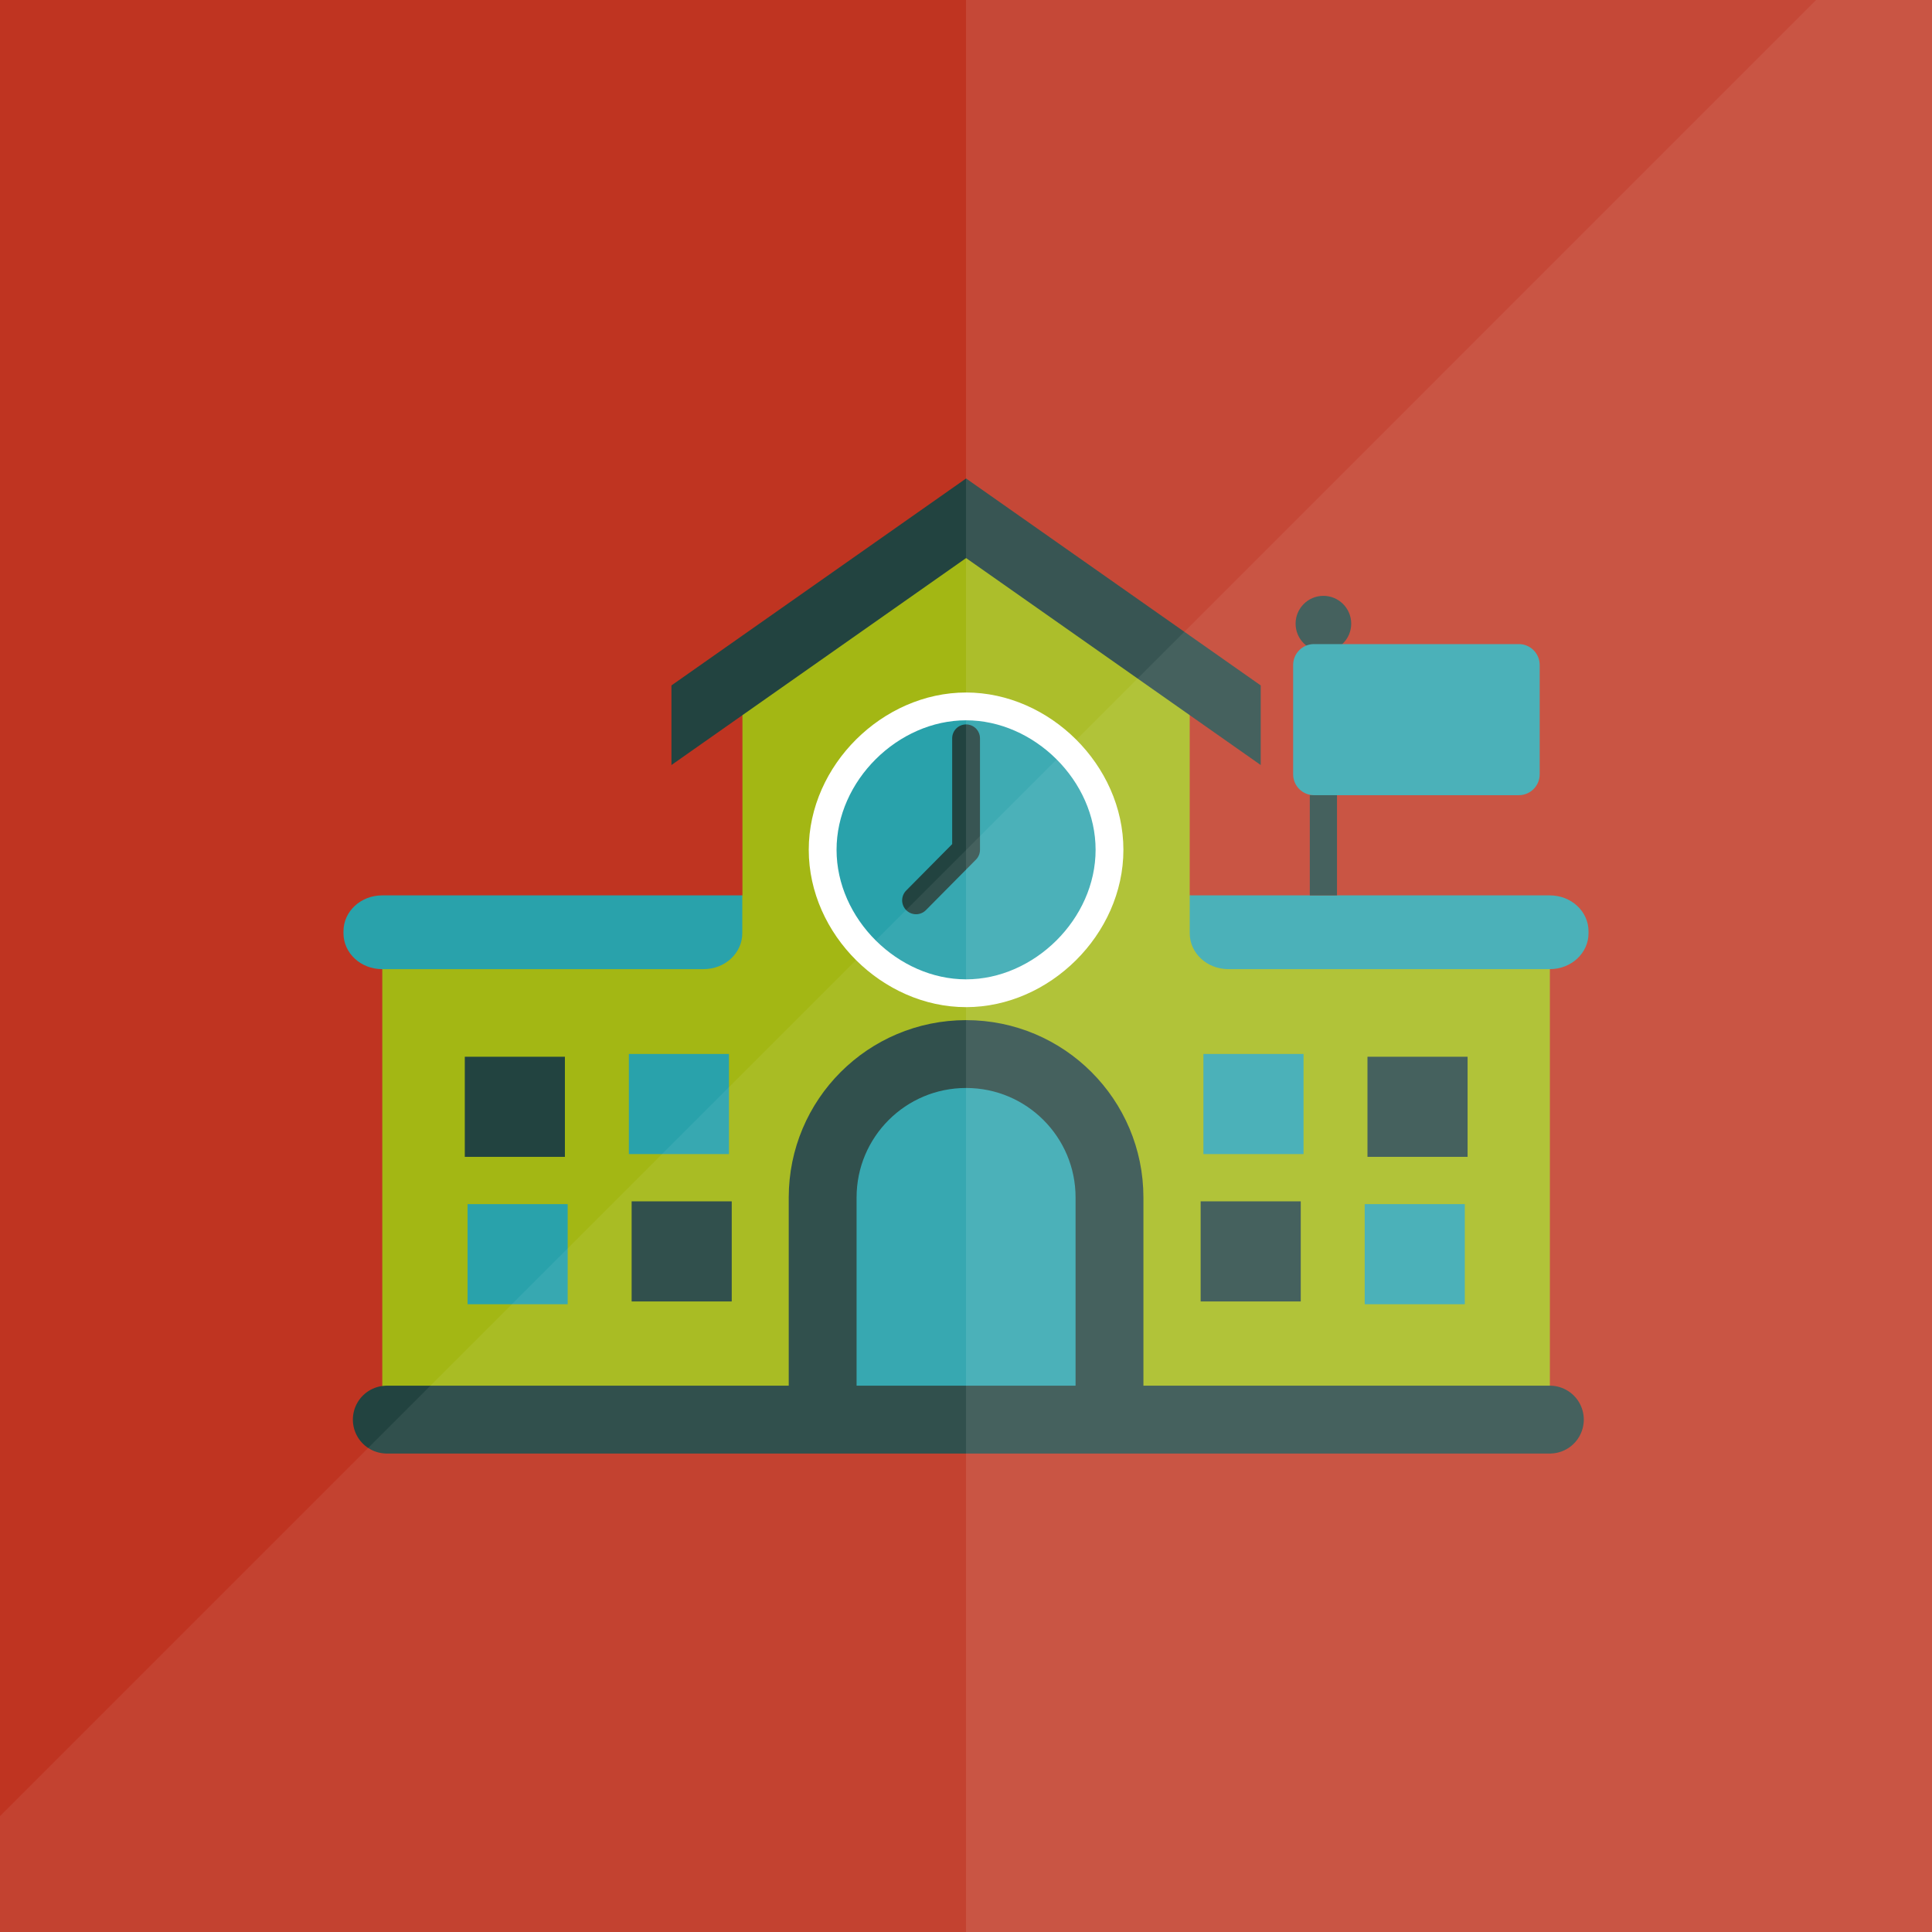
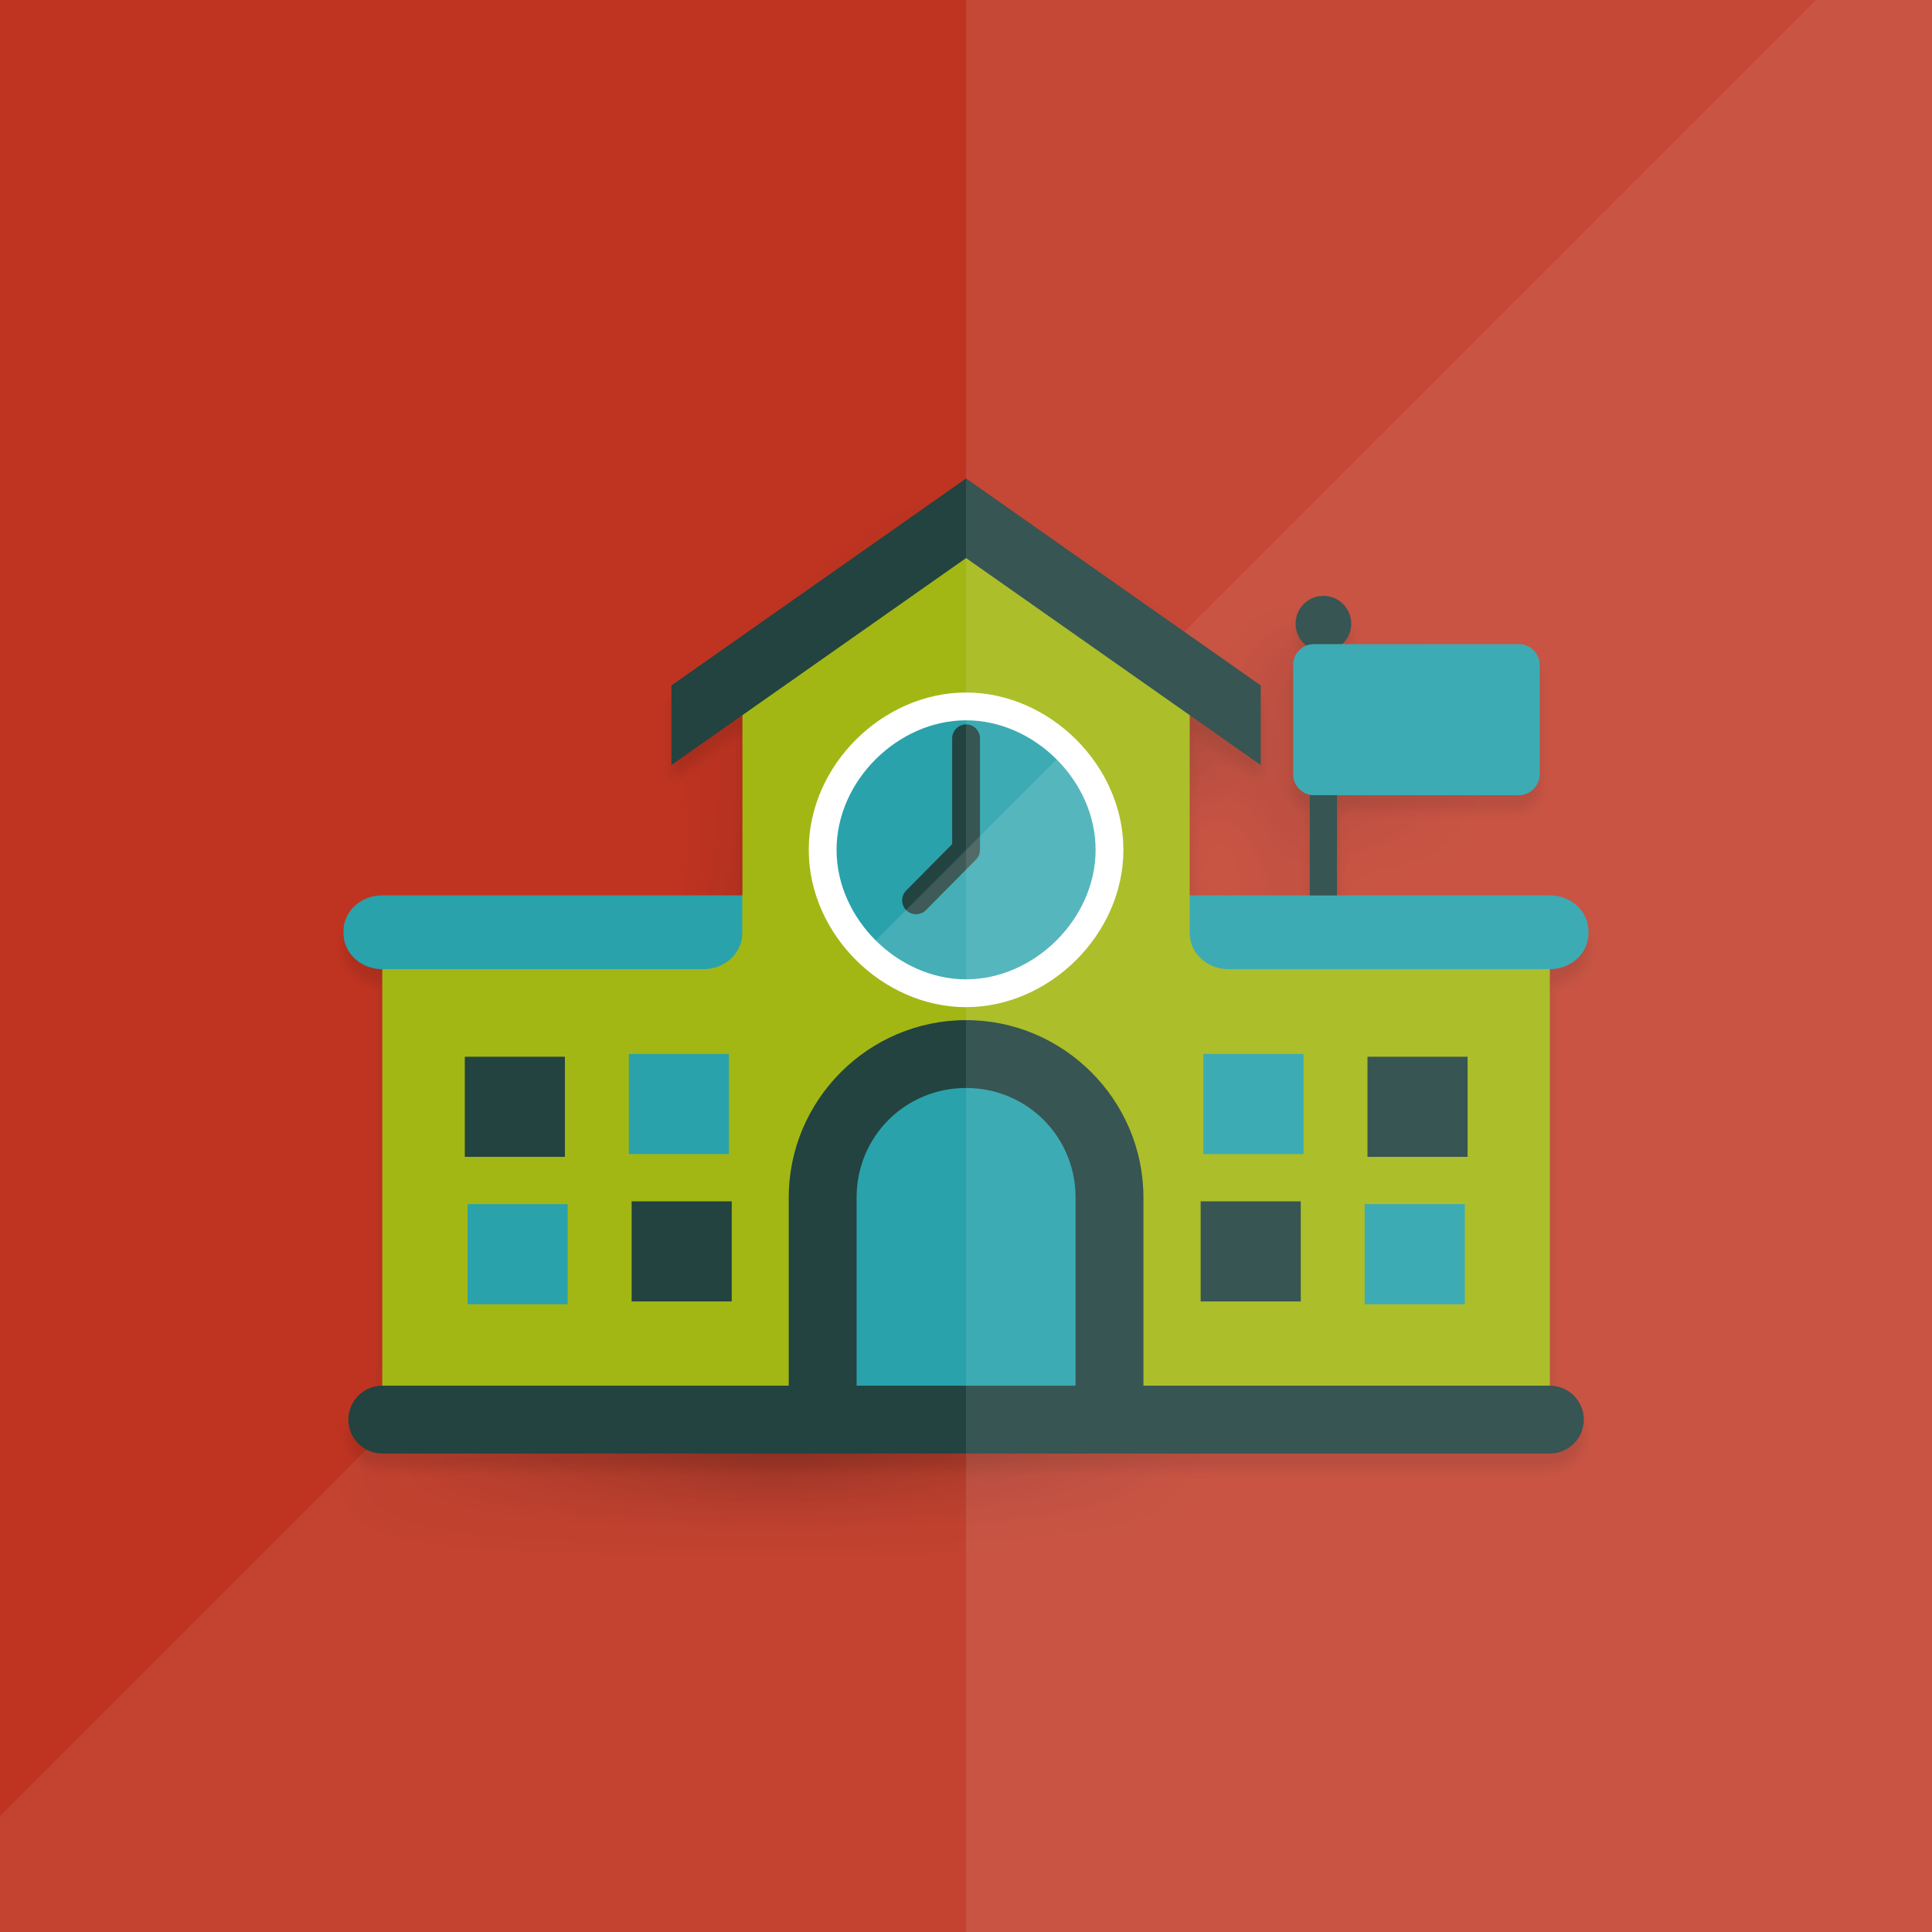
- <svg xmlns="http://www.w3.org/2000/svg" id="svg2" version="1.1" width="256" height="256" viewBox="0 0 256 256">
-   <defs id="defs6" />
+ <svg xmlns="http://www.w3.org/2000/svg" xmlns:xlink="http://www.w3.org/1999/xlink" id="svg2" version="1.1" width="256" height="256" viewBox="0 0 256 256">
+   <defs id="defs6">
+     <linearGradient id="linearGradient4562">
+       <stop style="stop-color:#000000;stop-opacity:0" offset="0" id="stop4564" />
+       <stop id="stop4570" offset="0.5" style="stop-color:#000000;stop-opacity:1" />
+       <stop style="stop-color:#000000;stop-opacity:0;" offset="1" id="stop4566" />
+     </linearGradient>
+     <filter style="color-interpolation-filters:sRGB" id="filter4533" x="-0.011" width="1.021" y="-0.014" height="1.027">
+       <feGaussianBlur stdDeviation="0.735" id="feGaussianBlur4535" />
+     </filter>
+     <filter style="color-interpolation-filters:sRGB" id="filter4558" x="-0.053" width="1.107" y="-0.068" height="1.137">
+       <feGaussianBlur stdDeviation="3.677" id="feGaussianBlur4560" />
+     </filter>
+     <linearGradient xlink:href="#linearGradient4562" id="linearGradient4568" x1="80.77" y1="114" x2="175.716" y2="154" gradientUnits="userSpaceOnUse" />
+   </defs>
  <rect style="opacity:1;fill:#bf3421;fill-opacity:1;fill-rule:nonzero;stroke:none;stroke-width:5;stroke-linecap:round;stroke-linejoin:round;stroke-miterlimit:4;stroke-dasharray:none;stroke-dashoffset:0;stroke-opacity:1" id="rect7232-4" width="256" height="256" x="0" y="0" rx="0" ry="0" />
-   <g id="g5145" transform="matrix(0.7368968,0,0,0.7368978,45.51111,-139.0038)">
-     <path id="path4152-5" d="m 111.955,282.902 -40.213,29.102 0,37.635 -64.762,13.26 0,75.799 104.975,0.004 104.975,-0.004 0,-75.799 -64.762,-13.26 0,-37.635 -40.213,-29.102 z" style="display:inline;fill:#a3b714;fill-opacity:1" />
-     <path id="path4148" d="m 111.955,274.67 -40.213,28.246 -12.768,8.969 0,14.312 12.768,-8.969 40.213,-28.246 40.213,28.246 12.768,8.969 0,-14.312 -12.768,-8.969 -40.213,-28.246 z" style="fill:#224340" />
-     <path style="opacity:1;fill:#29a2ab;fill-opacity:1;fill-rule:nonzero;stroke:#ffffff;stroke-width:5;stroke-linecap:round;stroke-linejoin:bevel;stroke-miterlimit:4;stroke-dasharray:none;stroke-dashoffset:0;stroke-opacity:1" d="m 111.955,315.656 c -13.606,-1.1e-4 -25.79,11.953 -25.789,25.789 1.35e-4,6.918 3.046,13.365 7.793,18.083 4.747,4.718 11.194,7.706 17.996,7.706 13.605,1.1e-4 25.789,-11.954 25.789,-25.789 7.9e-4,-13.836 -12.183,-25.789 -25.789,-25.789 z" id="path4174" />
-     <path id="rect4176-5" d="m 6.953,349.638 57.808,4.5e-4 6.953,0 0,6.798 c 0,3.58 -3.101,6.462 -6.953,6.462 l -57.808,0 C 3.101,362.899 0,360.017 0,356.437 l 0,-0.337 c 0,-3.58 3.101,-6.462 6.953,-6.462 z" style="opacity:1;fill:#29a2ab;fill-opacity:1;fill-rule:nonzero;stroke:none;stroke-width:5;stroke-linecap:round;stroke-linejoin:bevel;stroke-miterlimit:4;stroke-dasharray:none;stroke-dashoffset:0;stroke-opacity:1" />
-     <path id="rect4176-5-4" d="m 216.929,349.638 -57.808,4.5e-4 -6.953,0 0,6.798 c 0,3.58 3.101,6.462 6.953,6.462 l 57.808,0 c 3.852,0 6.953,-2.882 6.953,-6.462 l 0,-0.337 c 0,-3.58 -3.101,-6.462 -6.953,-6.462 z" style="opacity:1;fill:#29a2ab;fill-opacity:1;fill-rule:nonzero;stroke:none;stroke-width:5;stroke-linecap:round;stroke-linejoin:bevel;stroke-miterlimit:4;stroke-dasharray:none;stroke-dashoffset:0;stroke-opacity:1" />
-     <path style="opacity:1;fill:#224340;fill-opacity:1;fill-rule:nonzero;stroke:none;stroke-width:5;stroke-linecap:round;stroke-linejoin:bevel;stroke-miterlimit:4;stroke-dasharray:none;stroke-dashoffset:0;stroke-opacity:1" d="m 181.208,300.777 c 0,2.761 -2.239,5 -5,5 -2.761,0 -5,-2.239 -5,-5 0,-2.761 2.239,-5 5,-5 2.761,0 5,2.239 5,5 z" id="path4247" />
-     <rect ry="3.75" rx="3.75" y="304.449" x="170.766" height="27.172" width="44.333" id="rect4242" style="opacity:1;fill:#29a2ab;fill-opacity:1;fill-rule:nonzero;stroke:none;stroke-width:5;stroke-linecap:round;stroke-linejoin:bevel;stroke-miterlimit:4;stroke-dasharray:none;stroke-dashoffset:0;stroke-opacity:1" />
-     <path id="path4519" d="m 111.955,378.169 c -14.243,-6e-5 -25.789,11.546 -25.789,25.789 l -3.2e-4,39.942 -78.375,0 209.138,0 -79.185,0 2e-4,-39.942 c 7e-5,-14.243 -11.546,-25.789 -25.789,-25.789 z" style="opacity:1;fill:#29a2ab;fill-opacity:1;fill-rule:nonzero;stroke:#224340;stroke-width:12.2;stroke-linecap:round;stroke-linejoin:round;stroke-miterlimit:4;stroke-dasharray:none;stroke-dashoffset:0;stroke-opacity:1" />
-     <g id="g5110">
+   <path style="opacity:0.07;fill:#ffffff;fill-opacity:1;fill-rule:nonzero;stroke:none;stroke-width:5;stroke-linecap:round;stroke-linejoin:round;stroke-miterlimit:4;stroke-dasharray:none;stroke-dashoffset:0;stroke-opacity:1" d="M 240.639,0 0,240.644 0,256 256,256 256,0 240.639,0 Z" id="rect7232" />
+   <path id="path4152-5-2-6" d="m 124.01,69.4 -29.633,20.814 -9.408,6.609 0,10.547 9.408,-6.609 0,23.883 -0.02,0.004 0,-0.004 -5.125,0 -42.598,0 c -2.838,-2e-5 -5.123,2.124 -5.123,4.762 l 0,0.248 c 0,2.638 2.285,4.762 5.123,4.762 l 0.02,0 0,55.193 a 4.495,4.495 0 0 0 -4.494,4.496 4.495,4.495 0 0 0 4.404,4.49 4.495,4.495 0 0 0 0.09,0.004 l 58.352,0 38.008,0 58.352,0 a 4.495,4.495 0 0 0 4.496,-4.494 4.495,4.495 0 0 0 -4.496,-4.496 l 0,-55.193 c 2.838,0 5.123,-2.124 5.123,-4.762 l 0,-0.248 c 0,-2.638 -2.285,-4.762 -5.123,-4.762 l -28.207,0 0,-13.277 24.096,0 c 1.531,0 2.764,-1.233 2.764,-2.764 l 0,-14.496 c 0,-1.531 -1.233,-2.764 -2.764,-2.764 l -23.412,0 c 0.733,-0.673 1.201,-1.631 1.201,-2.705 0,-2.035 -1.651,-3.686 -3.686,-3.686 -2.035,0 -3.684,1.651 -3.684,3.686 0,1.183 0.568,2.224 1.436,2.898 -1.031,0.401 -1.762,1.395 -1.762,2.57 l 0,14.496 c 0,1.531 1.233,2.764 2.764,2.764 l -0.555,0 0,13.277 -10.789,0 -5.125,0 0,-23.883 9.408,6.609 0,-10.547 -9.408,-6.609 -29.633,-20.814 z" style="display:inline;opacity:0.2;fill:url(#linearGradient4568);fill-opacity:1;filter:url(#filter4558)" />
+   <path id="path4152-5-2" d="m 128.01,65.4 -29.633,20.814 -9.408,6.609 0,10.547 9.408,-6.609 0,23.883 -0.02,0.004 0,-0.004 -5.125,0 -42.598,0 c -2.838,-2e-5 -5.123,2.124 -5.123,4.762 l 0,0.248 c 0,2.638 2.285,4.762 5.123,4.762 l 0.02,0 0,55.193 a 4.495,4.495 0 0 0 -4.494,4.496 4.495,4.495 0 0 0 4.404,4.49 4.495,4.495 0 0 0 0.09,0.004 l 58.352,0 38.008,0 58.352,0 a 4.495,4.495 0 0 0 4.496,-4.494 4.495,4.495 0 0 0 -4.496,-4.496 l 0,-55.193 c 2.838,0 5.123,-2.124 5.123,-4.762 l 0,-0.248 c 0,-2.638 -2.285,-4.762 -5.123,-4.762 l -28.207,0 0,-13.277 24.096,0 c 1.531,0 2.764,-1.233 2.764,-2.764 l 0,-14.496 c 0,-1.531 -1.233,-2.764 -2.764,-2.764 l -23.412,0 c 0.733,-0.673 1.201,-1.631 1.201,-2.705 0,-2.035 -1.651,-3.686 -3.686,-3.686 -2.035,0 -3.684,1.651 -3.684,3.686 0,1.183 0.568,2.224 1.436,2.898 -1.031,0.401 -1.762,1.395 -1.762,2.57 l 0,14.496 c 0,1.531 1.233,2.764 2.764,2.764 l -0.555,0 0,13.277 -10.789,0 -5.125,0 0,-23.883 9.408,6.609 0,-10.547 -9.408,-6.609 -29.633,-20.814 z" style="display:inline;fill:#000000;fill-opacity:1;filter:url(#filter4533);opacity:0.1" />
+   <g id="g5145" transform="matrix(0.7368968,0,0,0.7368978,45.51111,-139.0038)" style="filter:url(#filter4253)">
+     <path id="path4152-5" d="m 111.955,282.902 -40.213,29.102 0,37.635 -64.762,13.26 0,81.001 209.949,0 0,-81.001 -64.762,-13.26 0,-37.635 z" style="display:inline;fill:#a3b714;fill-opacity:1;" />
+     <path id="path4148" d="m 111.955,274.67 -40.213,28.246 -12.768,8.969 0,14.312 12.768,-8.969 40.213,-28.246 40.213,28.246 12.768,8.969 0,-14.312 -12.768,-8.969 -40.213,-28.246 z" style="fill:#224340;" />
+     <path style="opacity:1;fill:#29a2ab;fill-opacity:1;fill-rule:nonzero;stroke:#ffffff;stroke-width:5;stroke-linecap:round;stroke-linejoin:bevel;stroke-miterlimit:4;stroke-dasharray:none;stroke-dashoffset:0;stroke-opacity:1;" d="m 111.955,315.656 c -13.606,-1.1e-4 -25.79,11.953 -25.789,25.789 1.35e-4,6.918 3.046,13.365 7.793,18.083 4.747,4.718 11.194,7.706 17.996,7.706 13.605,1.1e-4 25.789,-11.954 25.789,-25.789 7.9e-4,-13.836 -12.183,-25.789 -25.789,-25.789 z" id="path4174" />
+     <path id="rect4176-5" d="m 6.953,349.638 57.808,4.5e-4 6.953,0 0,6.798 c 0,3.58 -3.101,6.462 -6.953,6.462 l -57.808,0 C 3.101,362.899 0,360.017 0,356.437 l 0,-0.337 c 0,-3.58 3.101,-6.462 6.953,-6.462 z" style="opacity:1;fill:#29a2ab;fill-opacity:1;fill-rule:nonzero;stroke:none;stroke-width:5;stroke-linecap:round;stroke-linejoin:bevel;stroke-miterlimit:4;stroke-dasharray:none;stroke-dashoffset:0;stroke-opacity:1;" />
+     <path id="rect4176-5-4" d="m 216.929,349.638 -57.808,4.5e-4 -6.953,0 0,6.798 c 0,3.58 3.101,6.462 6.953,6.462 l 57.808,0 c 3.852,0 6.953,-2.882 6.953,-6.462 l 0,-0.337 c 0,-3.58 -3.101,-6.462 -6.953,-6.462 z" style="opacity:1;fill:#29a2ab;fill-opacity:1;fill-rule:nonzero;stroke:none;stroke-width:5;stroke-linecap:round;stroke-linejoin:bevel;stroke-miterlimit:4;stroke-dasharray:none;stroke-dashoffset:0;stroke-opacity:1;" />
+     <path style="opacity:1;fill:#224340;fill-opacity:1;fill-rule:nonzero;stroke:none;stroke-width:5;stroke-linecap:round;stroke-linejoin:bevel;stroke-miterlimit:4;stroke-dasharray:none;stroke-dashoffset:0;stroke-opacity:1;" d="m 181.208,300.777 c 0,2.761 -2.239,5 -5,5 -2.761,0 -5,-2.239 -5,-5 0,-2.761 2.239,-5 5,-5 2.761,0 5,2.239 5,5 z" id="path4247" />
+     <rect ry="3.75" rx="3.75" y="304.449" x="170.766" height="27.172" width="44.333" id="rect4242" style="opacity:1;fill:#29a2ab;fill-opacity:1;fill-rule:nonzero;stroke:none;stroke-width:5;stroke-linecap:round;stroke-linejoin:bevel;stroke-miterlimit:4;stroke-dasharray:none;stroke-dashoffset:0;stroke-opacity:1;" />
+     <path id="path4519-2" d="M 81.787,4.495 C 71.292,4.495 62.784,13.003 62.783,23.499 l -2.36e-4,29.433 38.008,0 1.4e-4,-29.433 C 100.791,13.003 92.283,4.495 81.787,4.495 Z" style="opacity:1;fill:#29a2ab;fill-opacity:1;fill-rule:nonzero;stroke:none;stroke-width:8.99;stroke-linecap:round;stroke-linejoin:round;stroke-miterlimit:4;stroke-dasharray:none;stroke-dashoffset:0;stroke-opacity:1;" transform="matrix(1.357042,0,0,1.35704,0.9668653,372.0679)" />
+     <path style="color:#000000;font-style:normal;font-variant:normal;font-weight:normal;font-stretch:normal;font-size:medium;line-height:normal;font-family:sans-serif;text-indent:0;text-align:start;text-decoration:none;text-decoration-line:none;text-decoration-style:solid;text-decoration-color:#000000;letter-spacing:normal;word-spacing:normal;text-transform:none;direction:ltr;block-progression:tb;writing-mode:lr-tb;baseline-shift:baseline;text-anchor:start;white-space:normal;clip-rule:nonzero;display:inline;overflow:visible;visibility:visible;opacity:1;isolation:auto;mix-blend-mode:normal;color-interpolation:sRGB;color-interpolation-filters:linearRGB;solid-color:#000000;solid-opacity:1;fill:#224340;fill-opacity:1;fill-rule:nonzero;stroke:none;stroke-width:12.2;stroke-linecap:round;stroke-linejoin:round;stroke-miterlimit:4;stroke-dasharray:none;stroke-dashoffset:0;stroke-opacity:1;color-rendering:auto;image-rendering:auto;shape-rendering:auto;text-rendering:auto;enable-background:accumulate;" d="M 128.01 135.172 C 115.085 135.172 104.512 145.747 104.512 158.672 L 104.512 183.611 L 50.691 183.611 A 4.495 4.495 0 0 0 50.654 183.609 A 4.495 4.495 0 0 0 46.16 188.105 A 4.495 4.495 0 0 0 50.564 192.596 A 4.495 4.495 0 0 0 50.654 192.6 L 109.006 192.6 L 147.014 192.6 L 205.365 192.6 A 4.495 4.495 0 0 0 209.861 188.105 A 4.495 4.495 0 0 0 205.365 183.609 A 4.495 4.495 0 0 0 205.312 183.611 L 151.51 183.611 L 151.51 158.672 C 151.51 145.747 140.935 135.172 128.01 135.172 z M 128.01 144.164 C 136.076 144.164 142.52 150.606 142.52 158.672 L 142.52 183.611 L 113.502 183.611 L 113.502 158.672 C 113.502 150.605 119.943 144.164 128.01 144.164 z " transform="matrix(1.357042,0,0,1.35704,-61.7605,188.6338)" id="path4519" />
+     <g id="g5110" style="">
      <rect ry="0" rx="0" y="378.153" x="154.633" height="18" width="18" id="rect4540" style="opacity:1;fill:#29a2ab;fill-opacity:1;fill-rule:nonzero;stroke:#224340;stroke-width:0;stroke-linecap:round;stroke-linejoin:round;stroke-miterlimit:4;stroke-dasharray:none;stroke-dashoffset:0;stroke-opacity:1" />
      <rect ry="0" rx="0" y="405.153" x="183.633" height="18" width="18" id="rect4540-6" style="opacity:1;fill:#29a2ab;fill-opacity:1;fill-rule:nonzero;stroke:#224340;stroke-width:0;stroke-linecap:round;stroke-linejoin:round;stroke-miterlimit:4;stroke-dasharray:none;stroke-dashoffset:0;stroke-opacity:1" />
      <rect ry="0" rx="0" y="378.653" x="184.133" height="18" width="18" id="rect4540-6-1" style="opacity:1;fill:#224340;fill-opacity:1;fill-rule:nonzero;stroke:#224340;stroke-width:0;stroke-linecap:round;stroke-linejoin:round;stroke-miterlimit:4;stroke-dasharray:none;stroke-dashoffset:0;stroke-opacity:1" />
      <rect ry="0" rx="0" y="404.653" x="154.133" height="18" width="18" id="rect4540-6-1-3" style="opacity:1;fill:#224340;fill-opacity:1;fill-rule:nonzero;stroke:#224340;stroke-width:0;stroke-linecap:round;stroke-linejoin:round;stroke-miterlimit:4;stroke-dasharray:none;stroke-dashoffset:0;stroke-opacity:1" />
    </g>
-     <path style="opacity:1;fill:#224340;fill-opacity:1;fill-rule:nonzero;stroke:none;stroke-width:12.2;stroke-linecap:round;stroke-linejoin:round;stroke-miterlimit:4;stroke-dasharray:none;stroke-dashoffset:0;stroke-opacity:1" d="m 173.764,331.621 2.444,0 2.444,0 0,18.018 -4.888,0 z" id="rect4604" />
-     <path style="fill:none;fill-rule:evenodd;stroke:#224340;stroke-width:5;stroke-linecap:round;stroke-linejoin:round;stroke-miterlimit:4;stroke-dasharray:none;stroke-opacity:1" d="m 102.959,350.528 8.996,-9.083 0,-20.052" id="path4606" />
-     <g id="g5110-9" transform="matrix(-1,0,0,1,223.9499,2.2591125e-4)">
+     <path style="opacity:1;fill:#224340;fill-opacity:1;fill-rule:nonzero;stroke:none;stroke-width:12.2;stroke-linecap:round;stroke-linejoin:round;stroke-miterlimit:4;stroke-dasharray:none;stroke-dashoffset:0;stroke-opacity:1;" d="m 173.764,331.621 4.888,0 0,18.018 -4.888,0 z" id="rect4604" />
+     <path style="fill:none;fill-rule:evenodd;stroke:#224340;stroke-width:5;stroke-linecap:round;stroke-linejoin:round;stroke-miterlimit:4;stroke-dasharray:none;stroke-opacity:1;" d="m 102.959,350.528 8.996,-9.083 0,-20.052" id="path4606" />
+     <g id="g5110-9" transform="matrix(-1,0,0,1,223.9499,2.2591125e-4)" style="">
      <rect ry="0" rx="0" y="378.153" x="154.633" height="18" width="18" id="rect4540-4" style="opacity:1;fill:#29a2ab;fill-opacity:1;fill-rule:nonzero;stroke:#224340;stroke-width:0;stroke-linecap:round;stroke-linejoin:round;stroke-miterlimit:4;stroke-dasharray:none;stroke-dashoffset:0;stroke-opacity:1" />
      <rect ry="0" rx="0" y="405.153" x="183.633" height="18" width="18" id="rect4540-6-6" style="opacity:1;fill:#29a2ab;fill-opacity:1;fill-rule:nonzero;stroke:#224340;stroke-width:0;stroke-linecap:round;stroke-linejoin:round;stroke-miterlimit:4;stroke-dasharray:none;stroke-dashoffset:0;stroke-opacity:1" />
      <rect ry="0" rx="0" y="378.653" x="184.133" height="18" width="18" id="rect4540-6-1-2" style="opacity:1;fill:#224340;fill-opacity:1;fill-rule:nonzero;stroke:#224340;stroke-width:0;stroke-linecap:round;stroke-linejoin:round;stroke-miterlimit:4;stroke-dasharray:none;stroke-dashoffset:0;stroke-opacity:1" />
      <rect ry="0" rx="0" y="404.653" x="154.133" height="18" width="18" id="rect4540-6-1-3-7" style="opacity:1;fill:#224340;fill-opacity:1;fill-rule:nonzero;stroke:#224340;stroke-width:0;stroke-linecap:round;stroke-linejoin:round;stroke-miterlimit:4;stroke-dasharray:none;stroke-dashoffset:0;stroke-opacity:1" />
    </g>
  </g>
-   <path style="opacity:0.07;fill:#ffffff;fill-opacity:1;fill-rule:nonzero;stroke:none;stroke-width:5;stroke-linecap:round;stroke-linejoin:round;stroke-miterlimit:4;stroke-dasharray:none;stroke-dashoffset:0;stroke-opacity:1" d="M 240.639,0 0,240.644 0,256 256,256 256,0 240.639,0 Z" id="rect7232" />
-   <path id="path4305-3" style="color:#000000;opacity:0.1;fill:#ffffff;enable-background:accumulate" d="m 128,256 0,-256 128,0 0,256 z" />
+   <path id="path4305-3" style="color:#000000;opacity:0.095;fill:#ffffff;enable-background:accumulate" d="m 128,256 0,-256 128,0 0,256 z" />
+   <path style="opacity:0.13;fill:#ffffff;fill-opacity:1;fill-rule:nonzero;stroke:none;stroke-width:5;stroke-linecap:round;stroke-linejoin:round;stroke-miterlimit:4;stroke-dasharray:none;stroke-dashoffset:0;stroke-opacity:1" d="M 141.314 99.328 L 114.73 125.912 C 114.737 125.918 114.742 125.925 114.748 125.932 C 118.246 129.408 122.997 131.609 128.01 131.609 C 138.035 131.609 147.013 122.801 147.014 112.605 C 147.014 107.529 144.786 102.801 141.314 99.328 z " id="rect7232-1" />
</svg>
